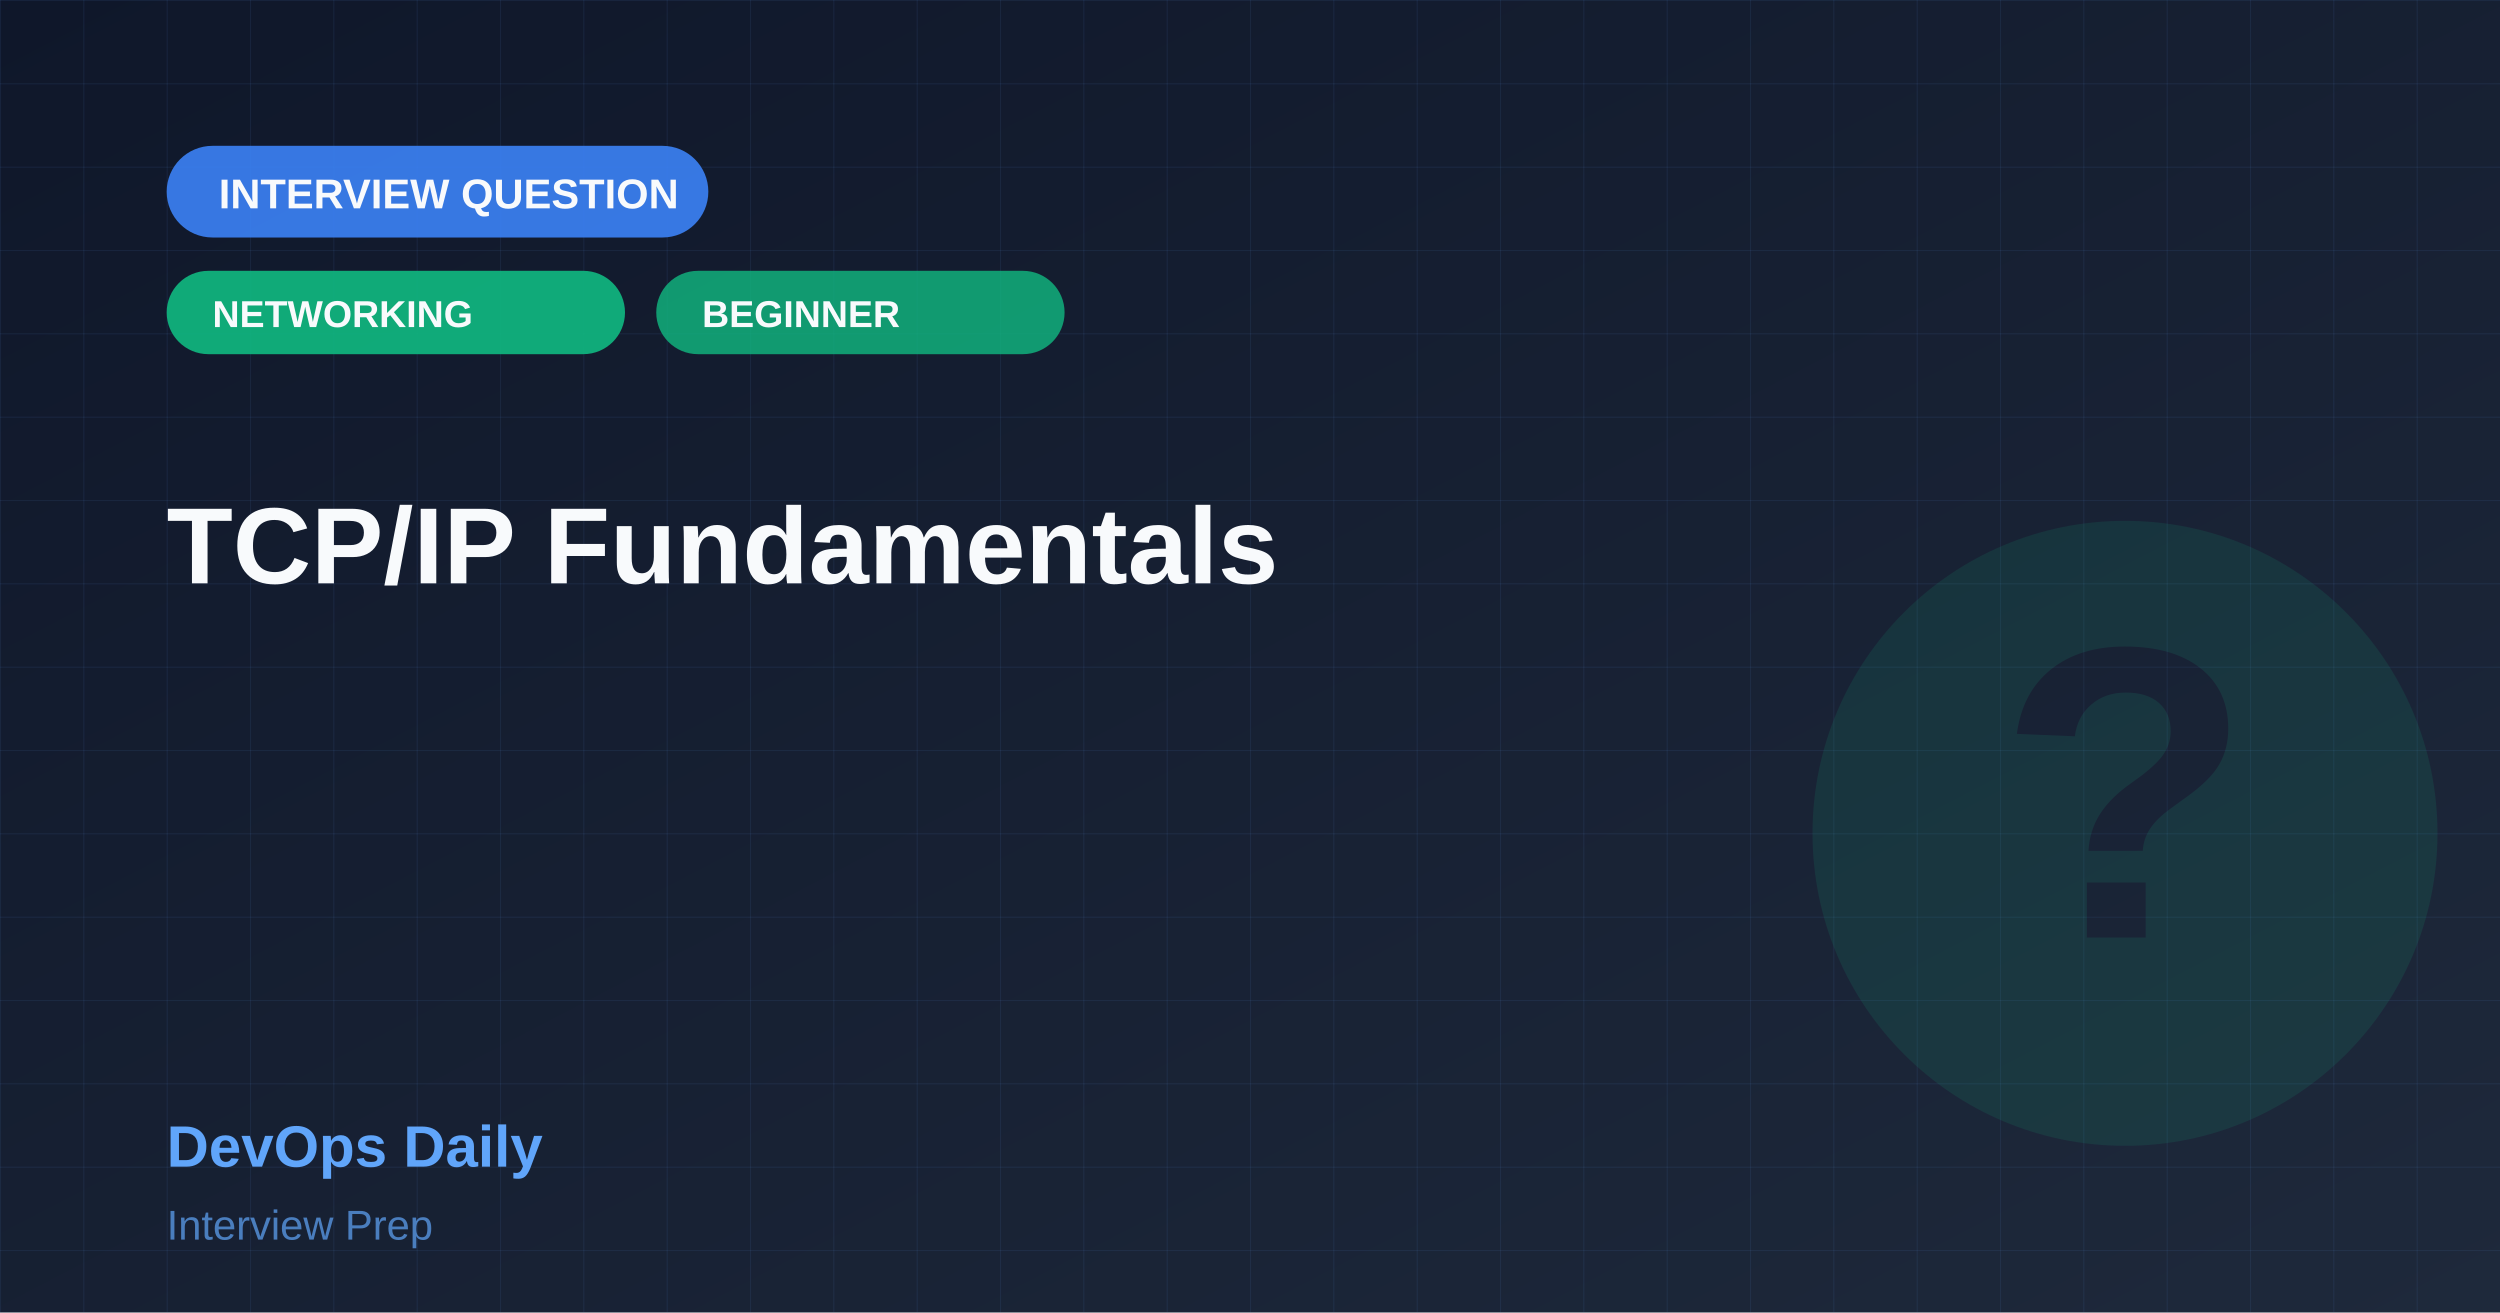
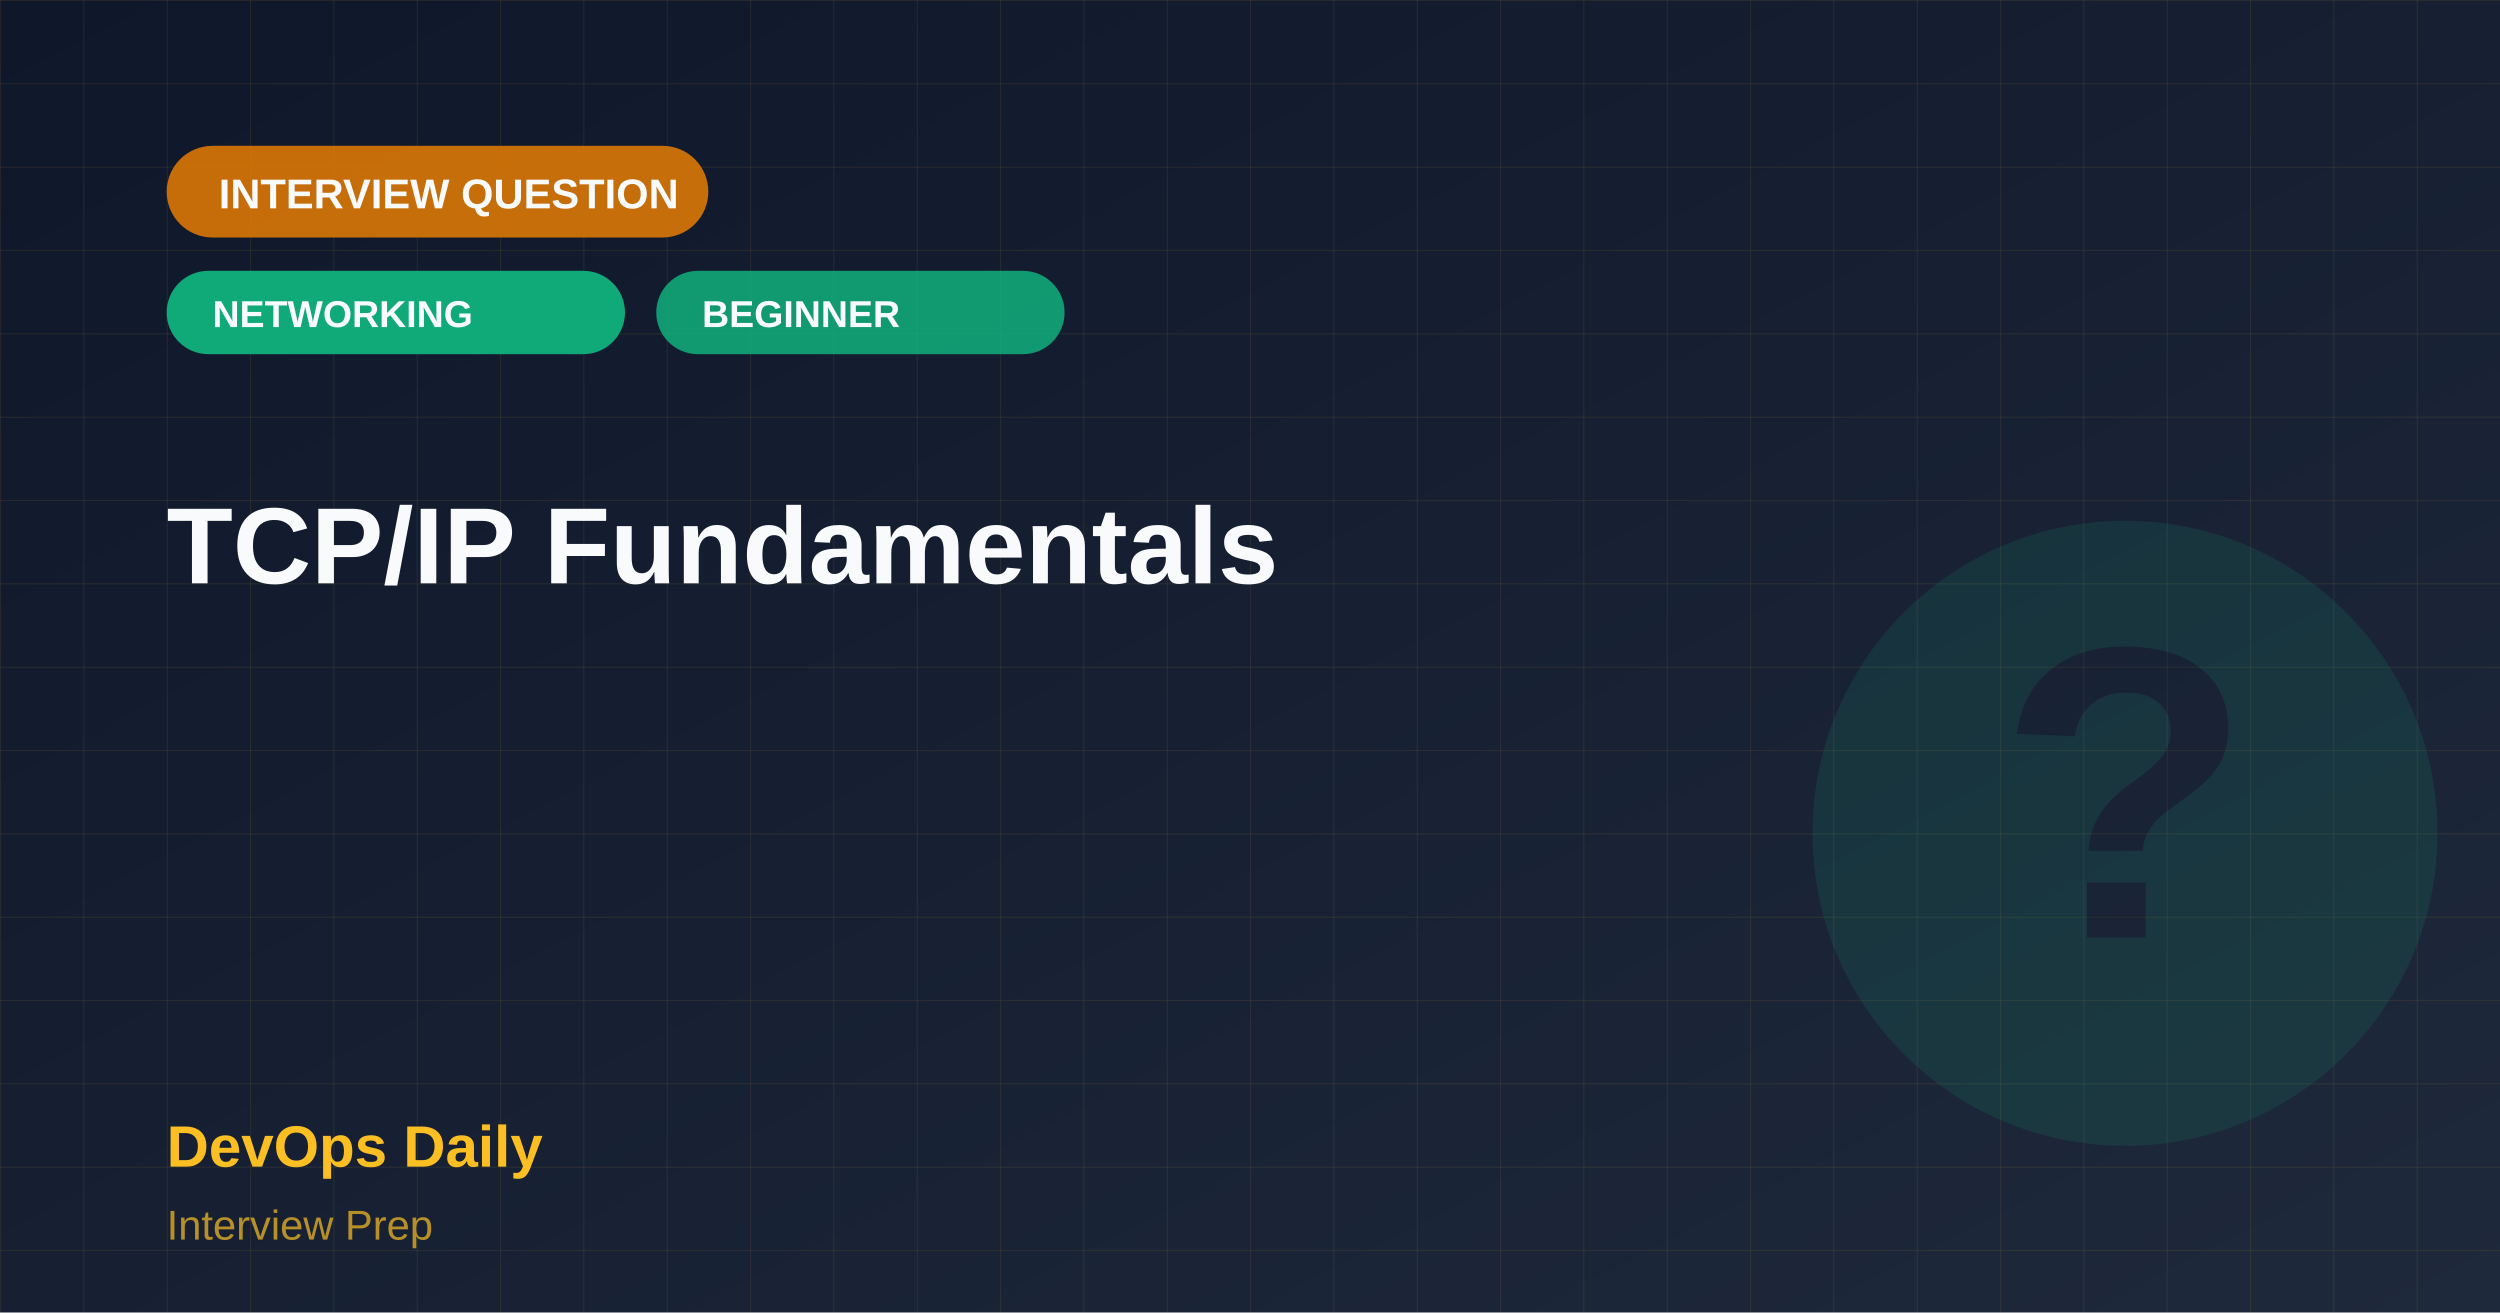
<svg xmlns="http://www.w3.org/2000/svg" width="1200" height="630">
  <defs>
    <linearGradient id="bgGradient" x1="0%" y1="0%" x2="100%" y2="100%">
      <stop offset="0%" style="stop-color:#0f172a;stop-opacity:1" />
      <stop offset="100%" style="stop-color:#1e293b;stop-opacity:1" />
    </linearGradient>
    <pattern id="grid" x="0" y="0" width="40" height="40" patternUnits="userSpaceOnUse">
-       <line x1="0" y1="0" x2="0" y2="40" stroke="#60a5fa" stroke-width="1" opacity="0.08" />
-       <line x1="0" y1="0" x2="40" y2="0" stroke="#60a5fa" stroke-width="1" opacity="0.08" />
+       <line x1="0" y1="0" x2="0" y2="40" stroke="#fbbf24" stroke-width="1" opacity="0.08" />
+       <line x1="0" y1="0" x2="40" y2="0" stroke="#fbbf24" stroke-width="1" opacity="0.08" />
    </pattern>
  </defs>
  <rect width="1200" height="630" fill="url(#bgGradient)" />
  <rect width="1200" height="630" fill="url(#grid)" />
-   <rect x="80" y="70" width="260" height="44" rx="22" fill="#3b82f6" opacity="0.9" />
+   <rect x="80" y="70" width="260" height="44" rx="22" fill="#d97706" opacity="0.9" />
  <text x="105" y="100" font-family="Arial, sans-serif" font-size="20" font-weight="bold" fill="#f8fafc">INTERVIEW QUESTION</text>
  <rect x="80" y="130" width="220" height="40" rx="20" fill="#10b981" opacity="0.9" />
  <text x="102" y="157" font-family="Arial, sans-serif" font-size="18" font-weight="bold" fill="#f8fafc">NETWORKING</text>
  <rect x="315" y="130" width="196" height="40" rx="20" fill="#10b981" opacity="0.8" />
  <text x="337" y="157" font-family="Arial, sans-serif" font-size="18" font-weight="600" fill="#f8fafc">BEGINNER</text>
  <g opacity="0.12">
    <circle cx="1020" cy="400" r="150" fill="#10b981" />
    <text x="1020" y="450" font-family="Arial, sans-serif" font-size="200" font-weight="bold" fill="#0f172a" text-anchor="middle">?</text>
  </g>
  <text x="80" y="280" font-family="Arial, sans-serif" font-size="52" font-weight="bold" fill="#f8fafc">TCP/IP Fundamentals</text>
-   <text x="80" y="560" font-family="Arial, sans-serif" font-size="28" font-weight="bold" fill="#60a5fa">DevOps Daily</text>
-   <text x="80" y="595" font-family="Arial, sans-serif" font-size="20" font-weight="500" fill="#60a5fa" opacity="0.7">Interview Prep</text>
+   <text x="80" y="560" font-family="Arial, sans-serif" font-size="28" font-weight="bold" fill="#fbbf24">DevOps Daily</text>
+   <text x="80" y="595" font-family="Arial, sans-serif" font-size="20" font-weight="500" fill="#fbbf24" opacity="0.7">Interview Prep</text>
</svg>
